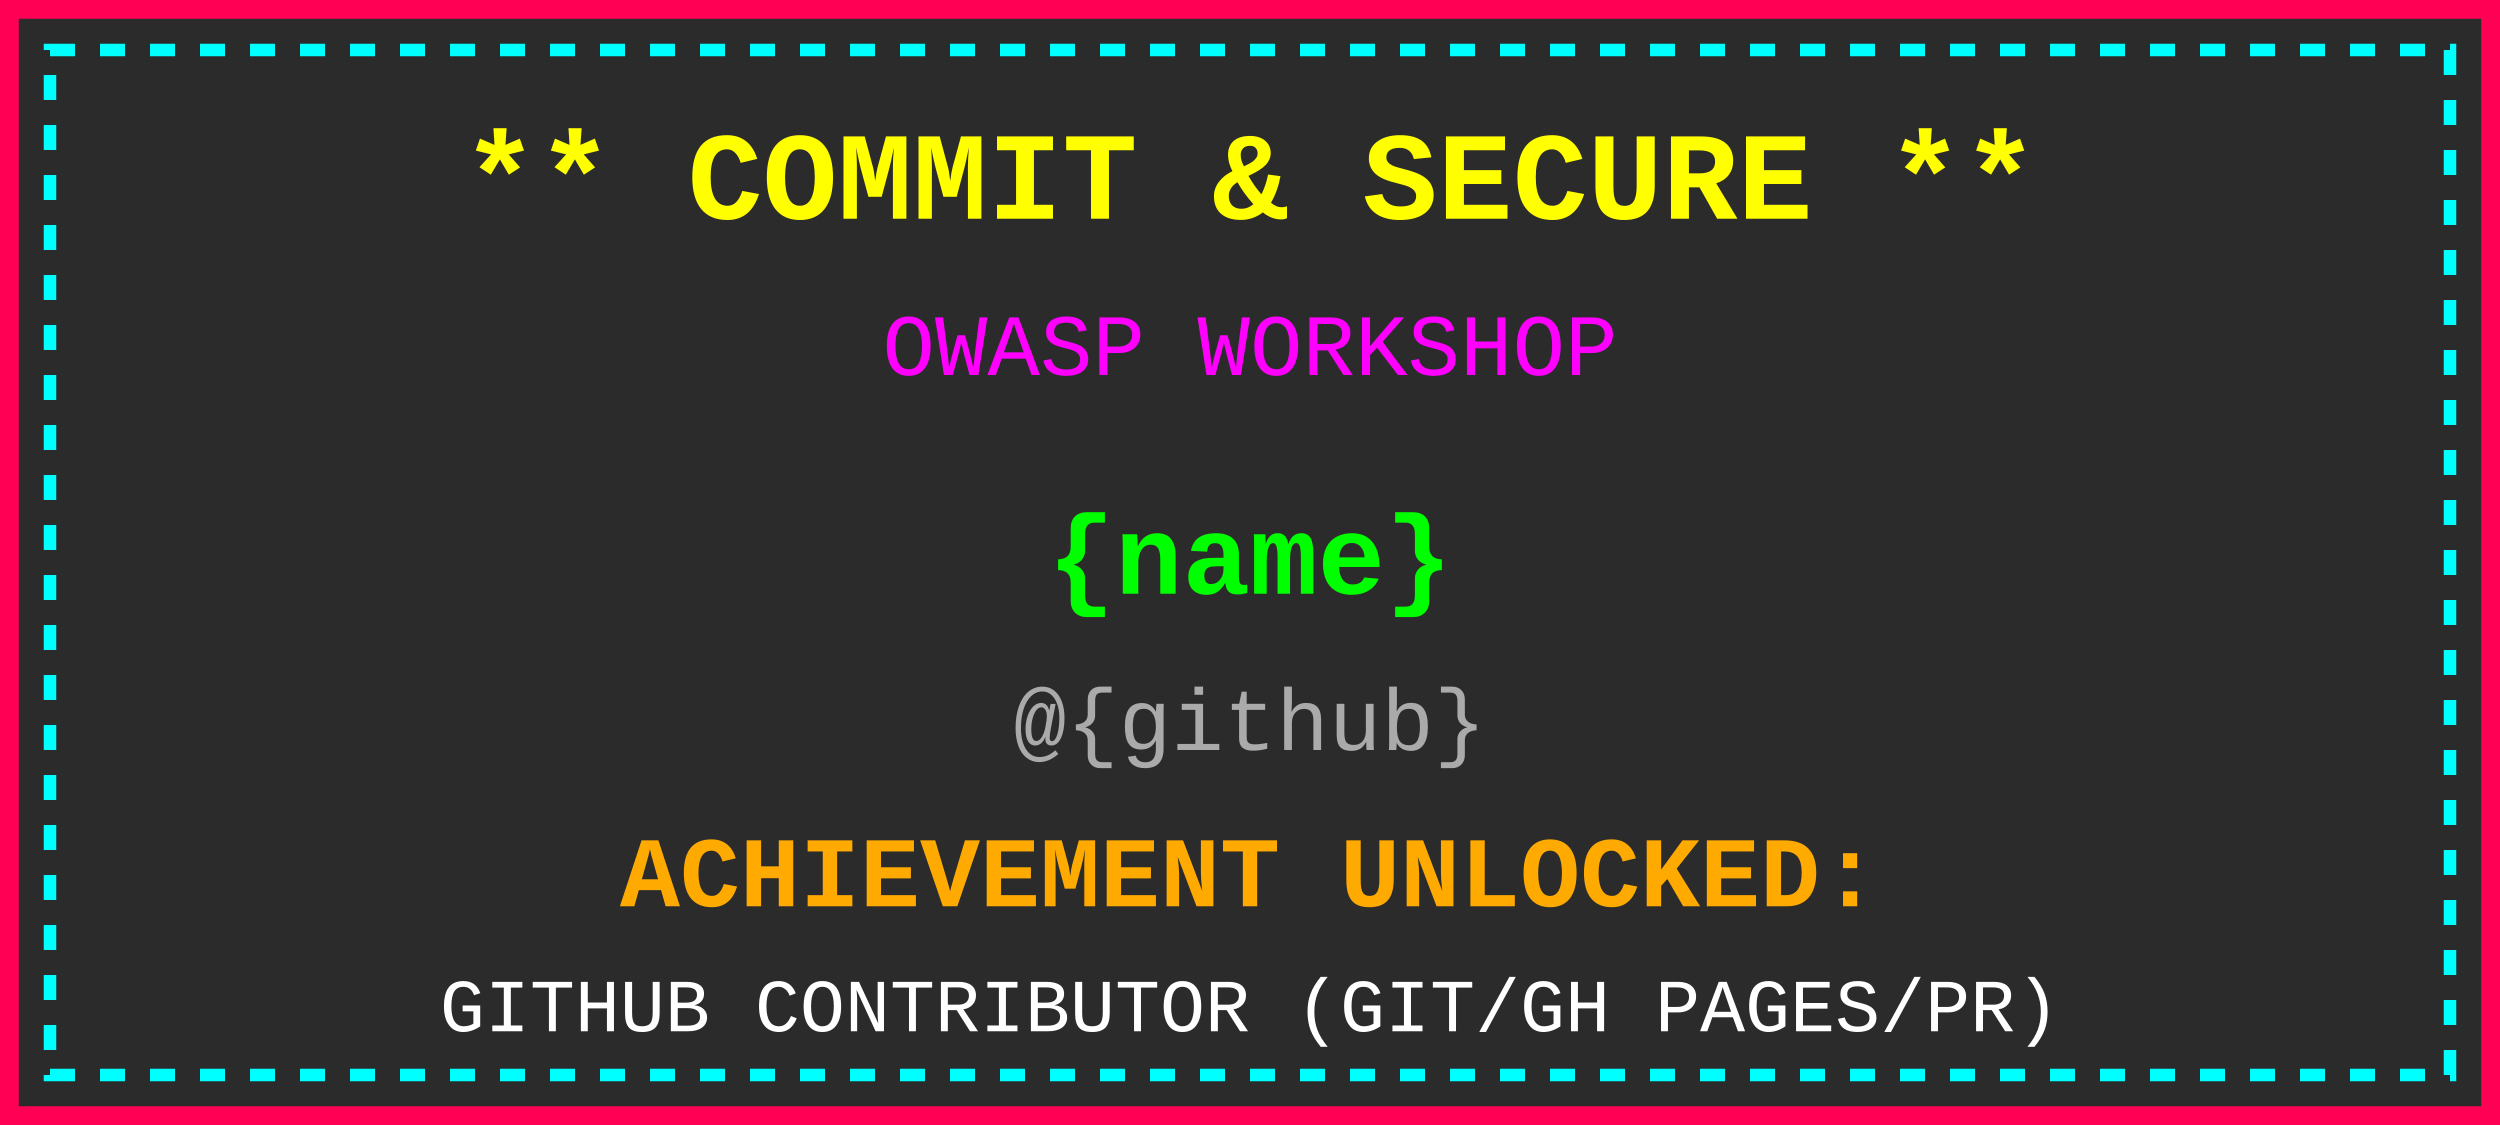
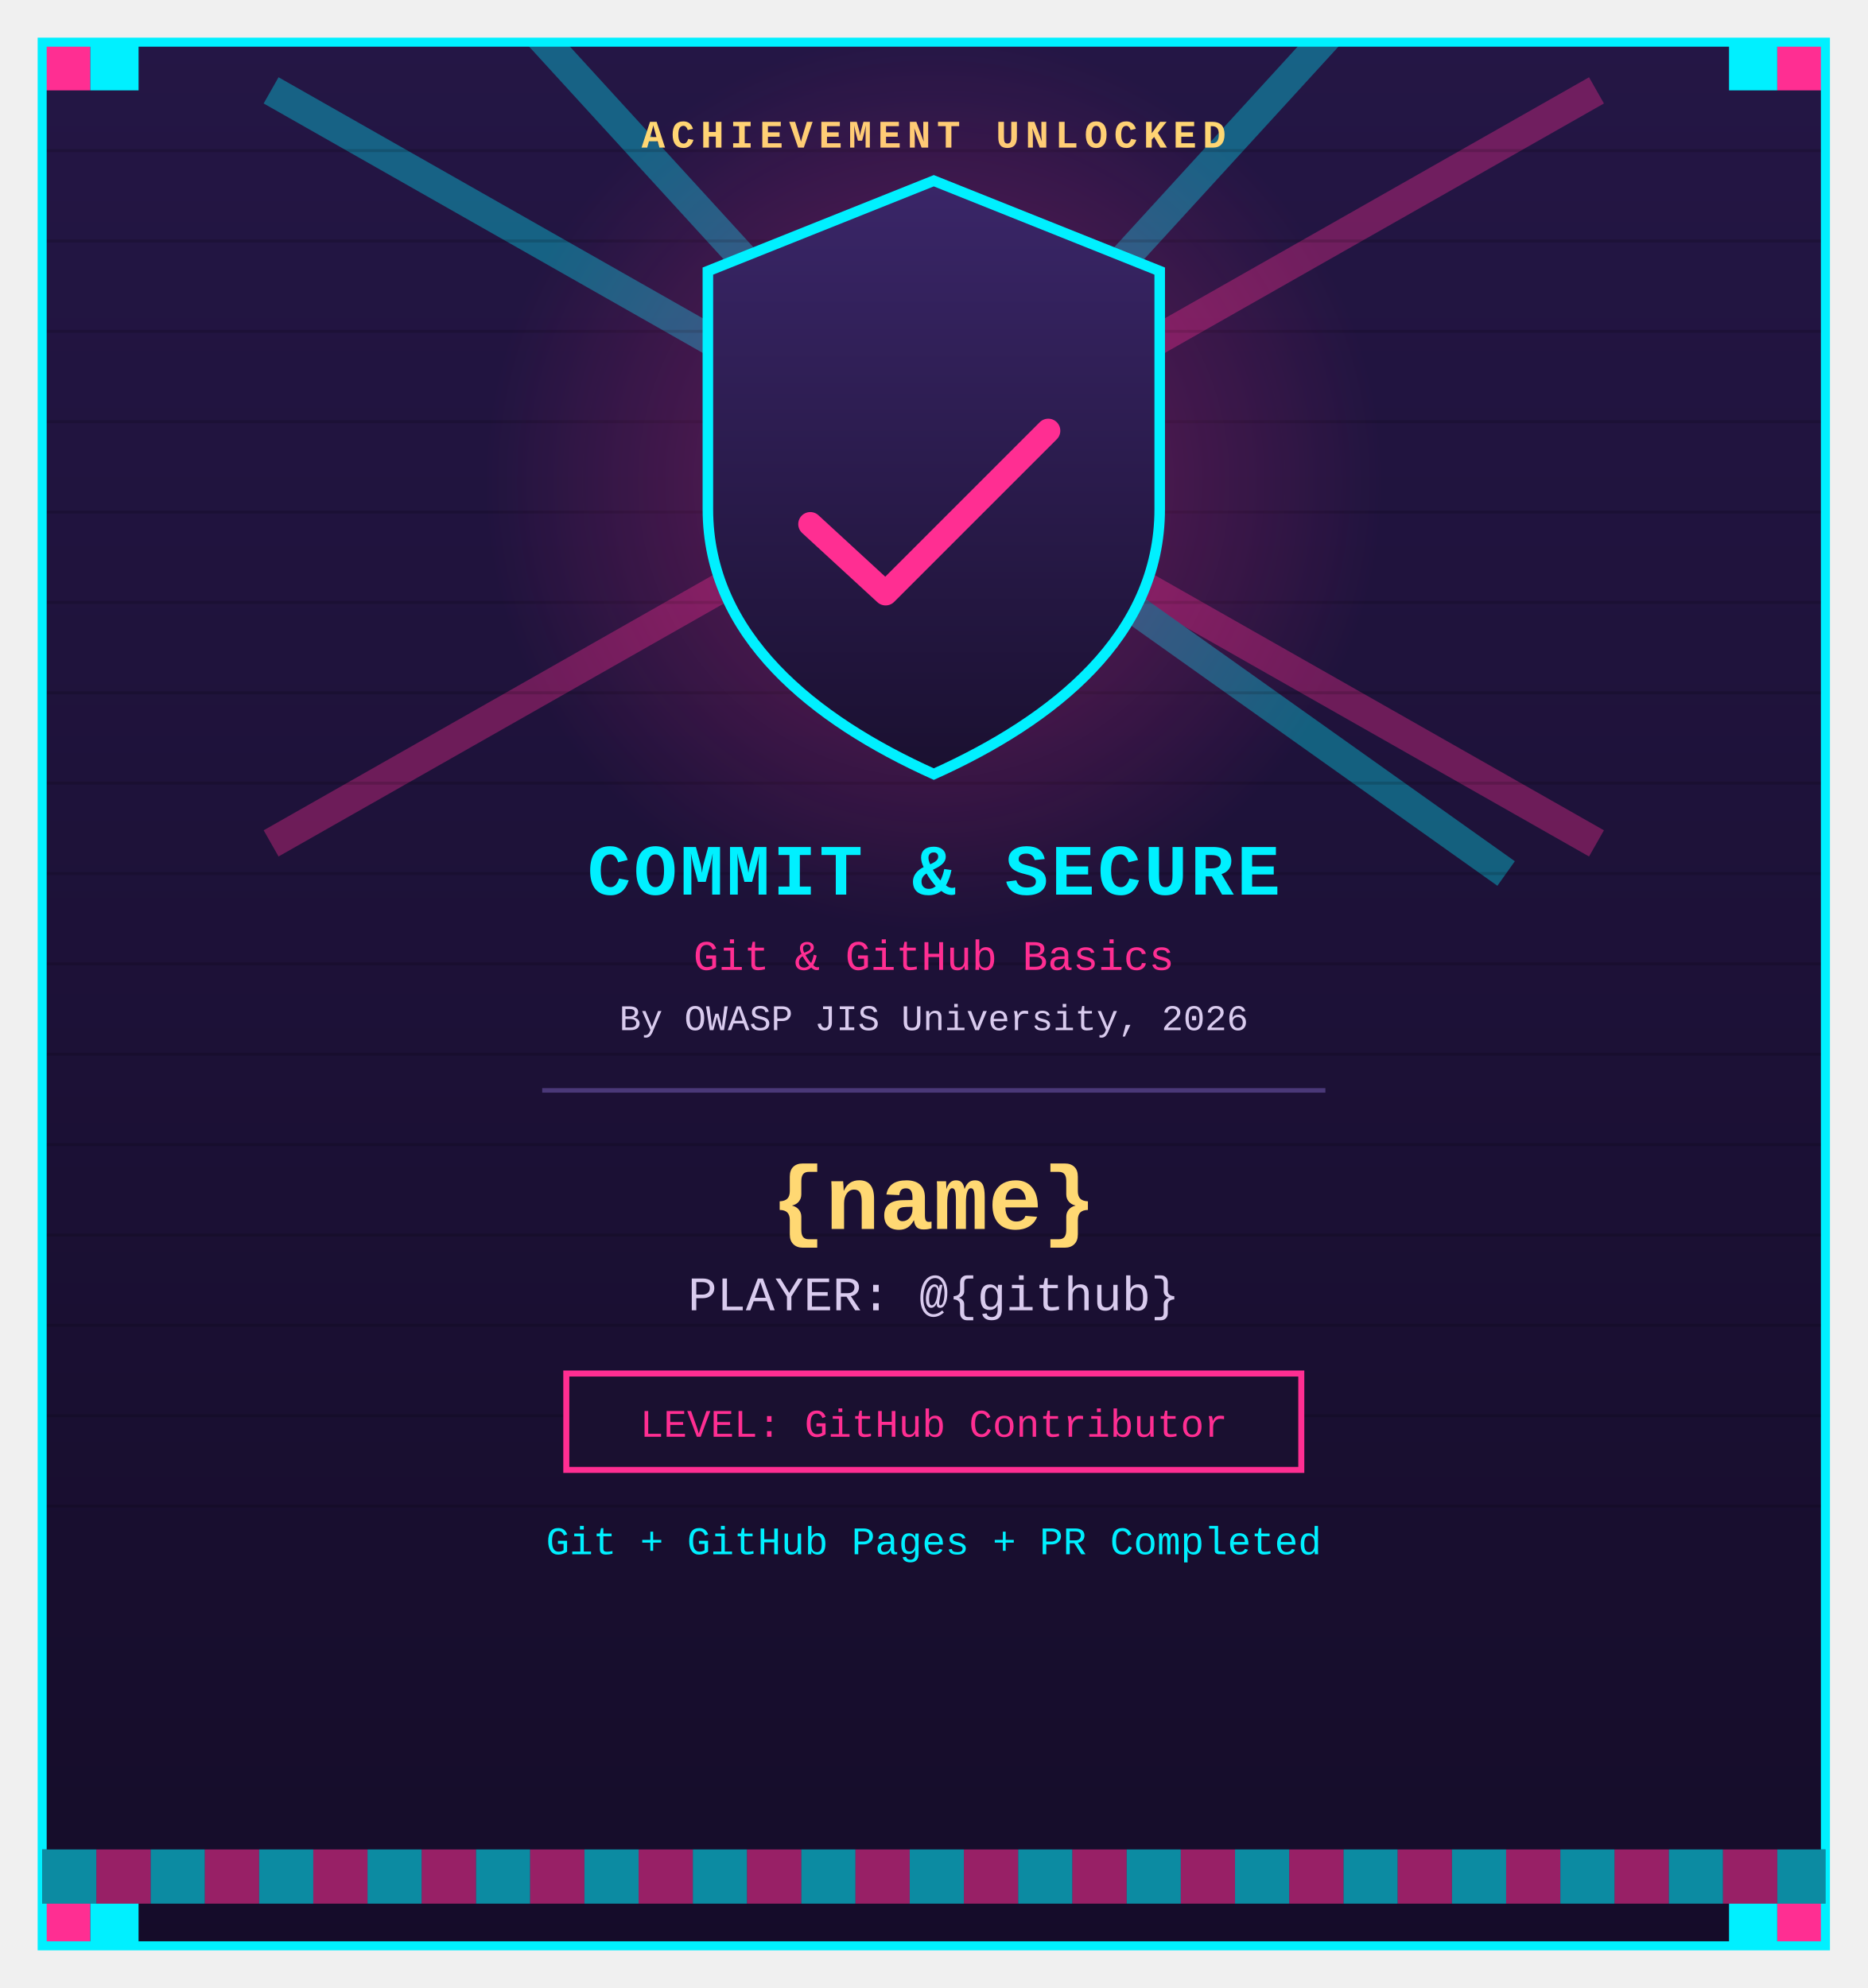
- <svg xmlns="http://www.w3.org/2000/svg" width="400" height="180">
-   <rect width="100%" height="100%" fill="#2b2b2b" stroke="#ff0055" stroke-width="6" />
-   <rect x="8" y="8" width="384" height="164" fill="none" stroke="#00ffff" stroke-width="2" stroke-dasharray="4" />
-   <text x="200" y="35" font-family="'Courier New', Courier, monospace" font-size="20" font-weight="bold" fill="#ffff00" text-anchor="middle">** COMMIT &amp; SECURE **</text>
-   <text x="200" y="60" font-family="'Courier New', Courier, monospace" font-size="14" fill="#ff00ff" text-anchor="middle">OWASP WORKSHOP</text>
-   <text x="200" y="95" font-family="'Courier New', Courier, monospace" font-size="18" font-weight="bold" fill="#00ff00" text-anchor="middle">{name}</text>
-   <text x="200" y="120" font-family="'Courier New', Courier, monospace" font-size="14" fill="#aaaaaa" text-anchor="middle">@{github}</text>
-   <text x="200" y="145" font-family="'Courier New', Courier, monospace" font-size="16" font-weight="bold" fill="#ffaa00" text-anchor="middle">ACHIEVEMENT UNLOCKED:</text>
-   <text x="200" y="165" font-family="'Courier New', Courier, monospace" font-size="12" fill="#ffffff" text-anchor="middle">GITHUB CONTRIBUTOR (GIT/GH PAGES/PR)</text>
+ <svg xmlns="http://www.w3.org/2000/svg" viewBox="0 0 620 660" font-family="'Courier New', monospace">
+   <defs>
+     <radialGradient id="retroGlow" cx="50%" cy="50%" r="50%">
+       <stop offset="0%" stop-color="#FF2E92" stop-opacity="0.35" />
+       <stop offset="100%" stop-color="#FF2E92" stop-opacity="0" />
+     </radialGradient>
+     <linearGradient id="retroShield" x1="0%" y1="0%" x2="0%" y2="100%">
+       <stop offset="0%" stop-color="#3A2668" />
+       <stop offset="100%" stop-color="#1A1030" />
+     </linearGradient>
+     <linearGradient id="retroBg" x1="0%" y1="0%" x2="0%" y2="100%">
+       <stop offset="0%" stop-color="#241645" />
+       <stop offset="100%" stop-color="#150C29" />
+     </linearGradient>
+     <clipPath id="retroCardClip">
+       <rect x="14" y="14" width="592" height="632" />
+     </clipPath>
+   </defs>
+   <rect x="14" y="14" width="592" height="632" fill="url(#retroBg)" />
+   <g clip-path="url(#retroCardClip)">
+     <g stroke-width="10" opacity="0.35">
+       <g stroke="#FF2E92">
+         <line x1="310" y1="155" x2="530" y2="30" />
+         <line x1="310" y1="155" x2="530" y2="280" />
+         <line x1="310" y1="155" x2="90" y2="280" />
+       </g>
+       <g stroke="#00F0FF">
+         <line x1="310" y1="155" x2="150" y2="-20" />
+         <line x1="310" y1="155" x2="470" y2="-20" />
+         <line x1="310" y1="155" x2="90" y2="30" />
+         <line x1="310" y1="155" x2="500" y2="290" />
+       </g>
+     </g>
+     <g stroke="#000000" stroke-opacity="0.15">
+       <path d="M14,50 H606" />
+       <path d="M14,80 H606" />
+       <path d="M14,110 H606" />
+       <path d="M14,140 H606" />
+       <path d="M14,170 H606" />
+       <path d="M14,200 H606" />
+       <path d="M14,230 H606" />
+       <path d="M14,260 H606" />
+       <path d="M14,290 H606" />
+       <path d="M14,320 H606" />
+       <path d="M14,350 H606" />
+       <path d="M14,380 H606" />
+       <path d="M14,410 H606" />
+       <path d="M14,440 H606" />
+       <path d="M14,470 H606" />
+       <path d="M14,500 H606" />
+     </g>
+   </g>
+   <g>
+     <rect x="14" y="14" width="16" height="16" fill="#FF2E92" />
+     <rect x="30" y="14" width="16" height="16" fill="#00F0FF" />
+     <rect x="590" y="14" width="16" height="16" fill="#FF2E92" />
+     <rect x="574" y="14" width="16" height="16" fill="#00F0FF" />
+     <rect x="14" y="630" width="16" height="16" fill="#FF2E92" />
+     <rect x="30" y="630" width="16" height="16" fill="#00F0FF" />
+     <rect x="590" y="630" width="16" height="16" fill="#FF2E92" />
+     <rect x="574" y="630" width="16" height="16" fill="#00F0FF" />
+   </g>
+   <rect x="14" y="14" width="592" height="632" fill="none" stroke="#00F0FF" stroke-width="3" />
+   <text x="310" y="49" text-anchor="middle" font-size="13" letter-spacing="2" fill="#FFD873" font-weight="bold">ACHIEVEMENT UNLOCKED</text>
+   <circle cx="310" cy="160" r="150" fill="url(#retroGlow)" />
+   <path d="M310,60 L385,90 L385,169 C385,211 350,239 310,257 C270,239 235,211 235,169 L235,90 Z" fill="url(#retroShield)" stroke="#00F0FF" stroke-width="3.5" />
+   <path d="M269,174 L294,197 L348,143" fill="none" stroke="#FF2E92" stroke-width="8" stroke-linecap="round" stroke-linejoin="round" />
+   <text x="310" y="297" text-anchor="middle" font-size="24" letter-spacing="1" fill="#00F0FF" font-weight="bold">COMMIT &amp; SECURE</text>
+   <text x="310" y="322" text-anchor="middle" font-size="14" fill="#FF2E92">Git &amp; GitHub Basics</text>
+   <text x="310" y="342" text-anchor="middle" font-size="12" fill="#D9CBEE">By OWASP JIS University, 2026</text>
+   <line x1="180" y1="362" x2="440" y2="362" stroke="#4A3878" stroke-width="1.5" />
+   <text x="310" y="408" text-anchor="middle" font-size="30" fill="#FFD873" font-weight="bold" textLength="420" lengthAdjust="spacingAndGlyphs">{name}</text>
+   <text x="310" y="435" text-anchor="middle" font-size="16" fill="#D9CBEE" textLength="280" lengthAdjust="spacingAndGlyphs">PLAYER: @{github}</text>
+   <rect x="188" y="456" width="244" height="32" fill="#1A1030" stroke="#FF2E92" stroke-width="2" />
+   <text x="310" y="477" text-anchor="middle" font-size="13" fill="#FF2E92">LEVEL: GitHub Contributor</text>
+   <text x="310" y="516" text-anchor="middle" font-size="13" fill="#00F0FF">Git + GitHub Pages + PR Completed</text>
+   <g clip-path="url(#retroCardClip)">
+     <g>
+       <rect x="14" y="614" width="592" height="18" fill="#1A1030" />
+       <g fill="#00F0FF" opacity="0.55">
+         <rect x="14" y="614" width="18" height="18" />
+         <rect x="50" y="614" width="18" height="18" />
+         <rect x="86" y="614" width="18" height="18" />
+         <rect x="122" y="614" width="18" height="18" />
+         <rect x="158" y="614" width="18" height="18" />
+         <rect x="194" y="614" width="18" height="18" />
+         <rect x="230" y="614" width="18" height="18" />
+         <rect x="266" y="614" width="18" height="18" />
+         <rect x="302" y="614" width="18" height="18" />
+         <rect x="338" y="614" width="18" height="18" />
+         <rect x="374" y="614" width="18" height="18" />
+         <rect x="410" y="614" width="18" height="18" />
+         <rect x="446" y="614" width="18" height="18" />
+         <rect x="482" y="614" width="18" height="18" />
+         <rect x="518" y="614" width="18" height="18" />
+         <rect x="554" y="614" width="18" height="18" />
+         <rect x="590" y="614" width="18" height="18" />
+       </g>
+       <g fill="#FF2E92" opacity="0.55">
+         <rect x="32" y="614" width="18" height="18" />
+         <rect x="68" y="614" width="18" height="18" />
+         <rect x="104" y="614" width="18" height="18" />
+         <rect x="140" y="614" width="18" height="18" />
+         <rect x="176" y="614" width="18" height="18" />
+         <rect x="212" y="614" width="18" height="18" />
+         <rect x="248" y="614" width="18" height="18" />
+         <rect x="284" y="614" width="18" height="18" />
+         <rect x="320" y="614" width="18" height="18" />
+         <rect x="356" y="614" width="18" height="18" />
+         <rect x="392" y="614" width="18" height="18" />
+         <rect x="428" y="614" width="18" height="18" />
+         <rect x="464" y="614" width="18" height="18" />
+         <rect x="500" y="614" width="18" height="18" />
+         <rect x="536" y="614" width="18" height="18" />
+         <rect x="572" y="614" width="18" height="18" />
+       </g>
+     </g>
+   </g>
</svg>
